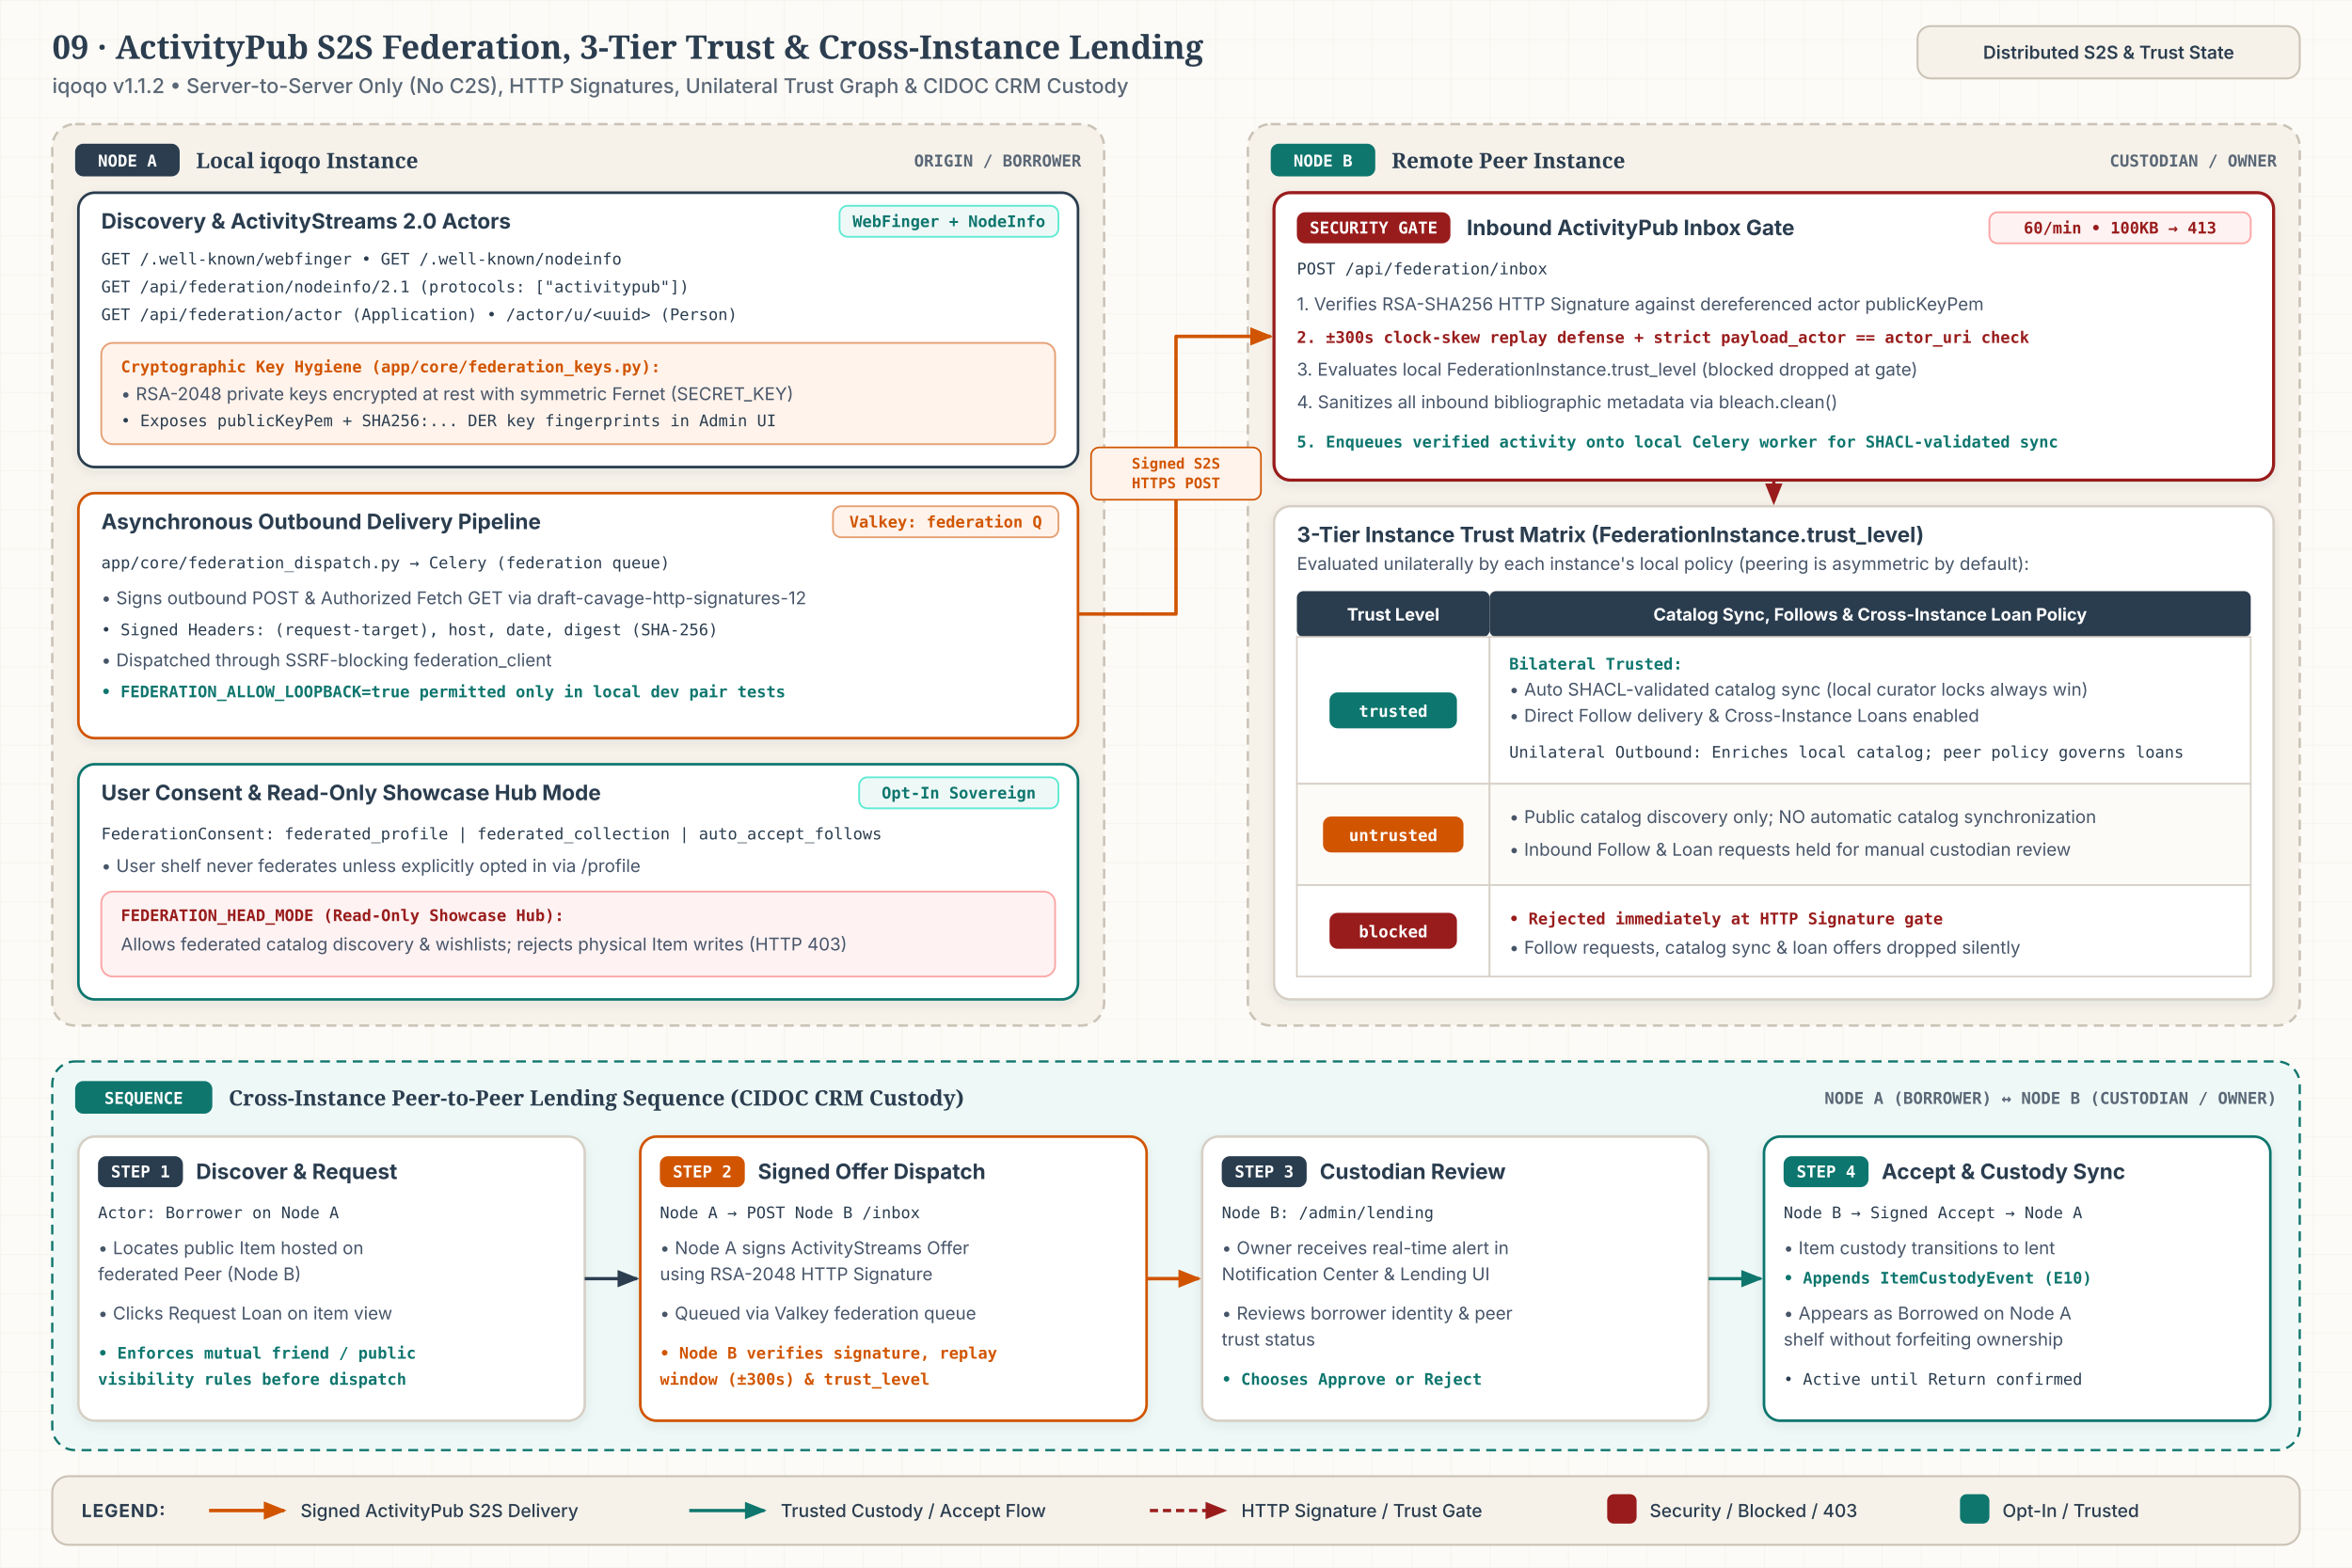
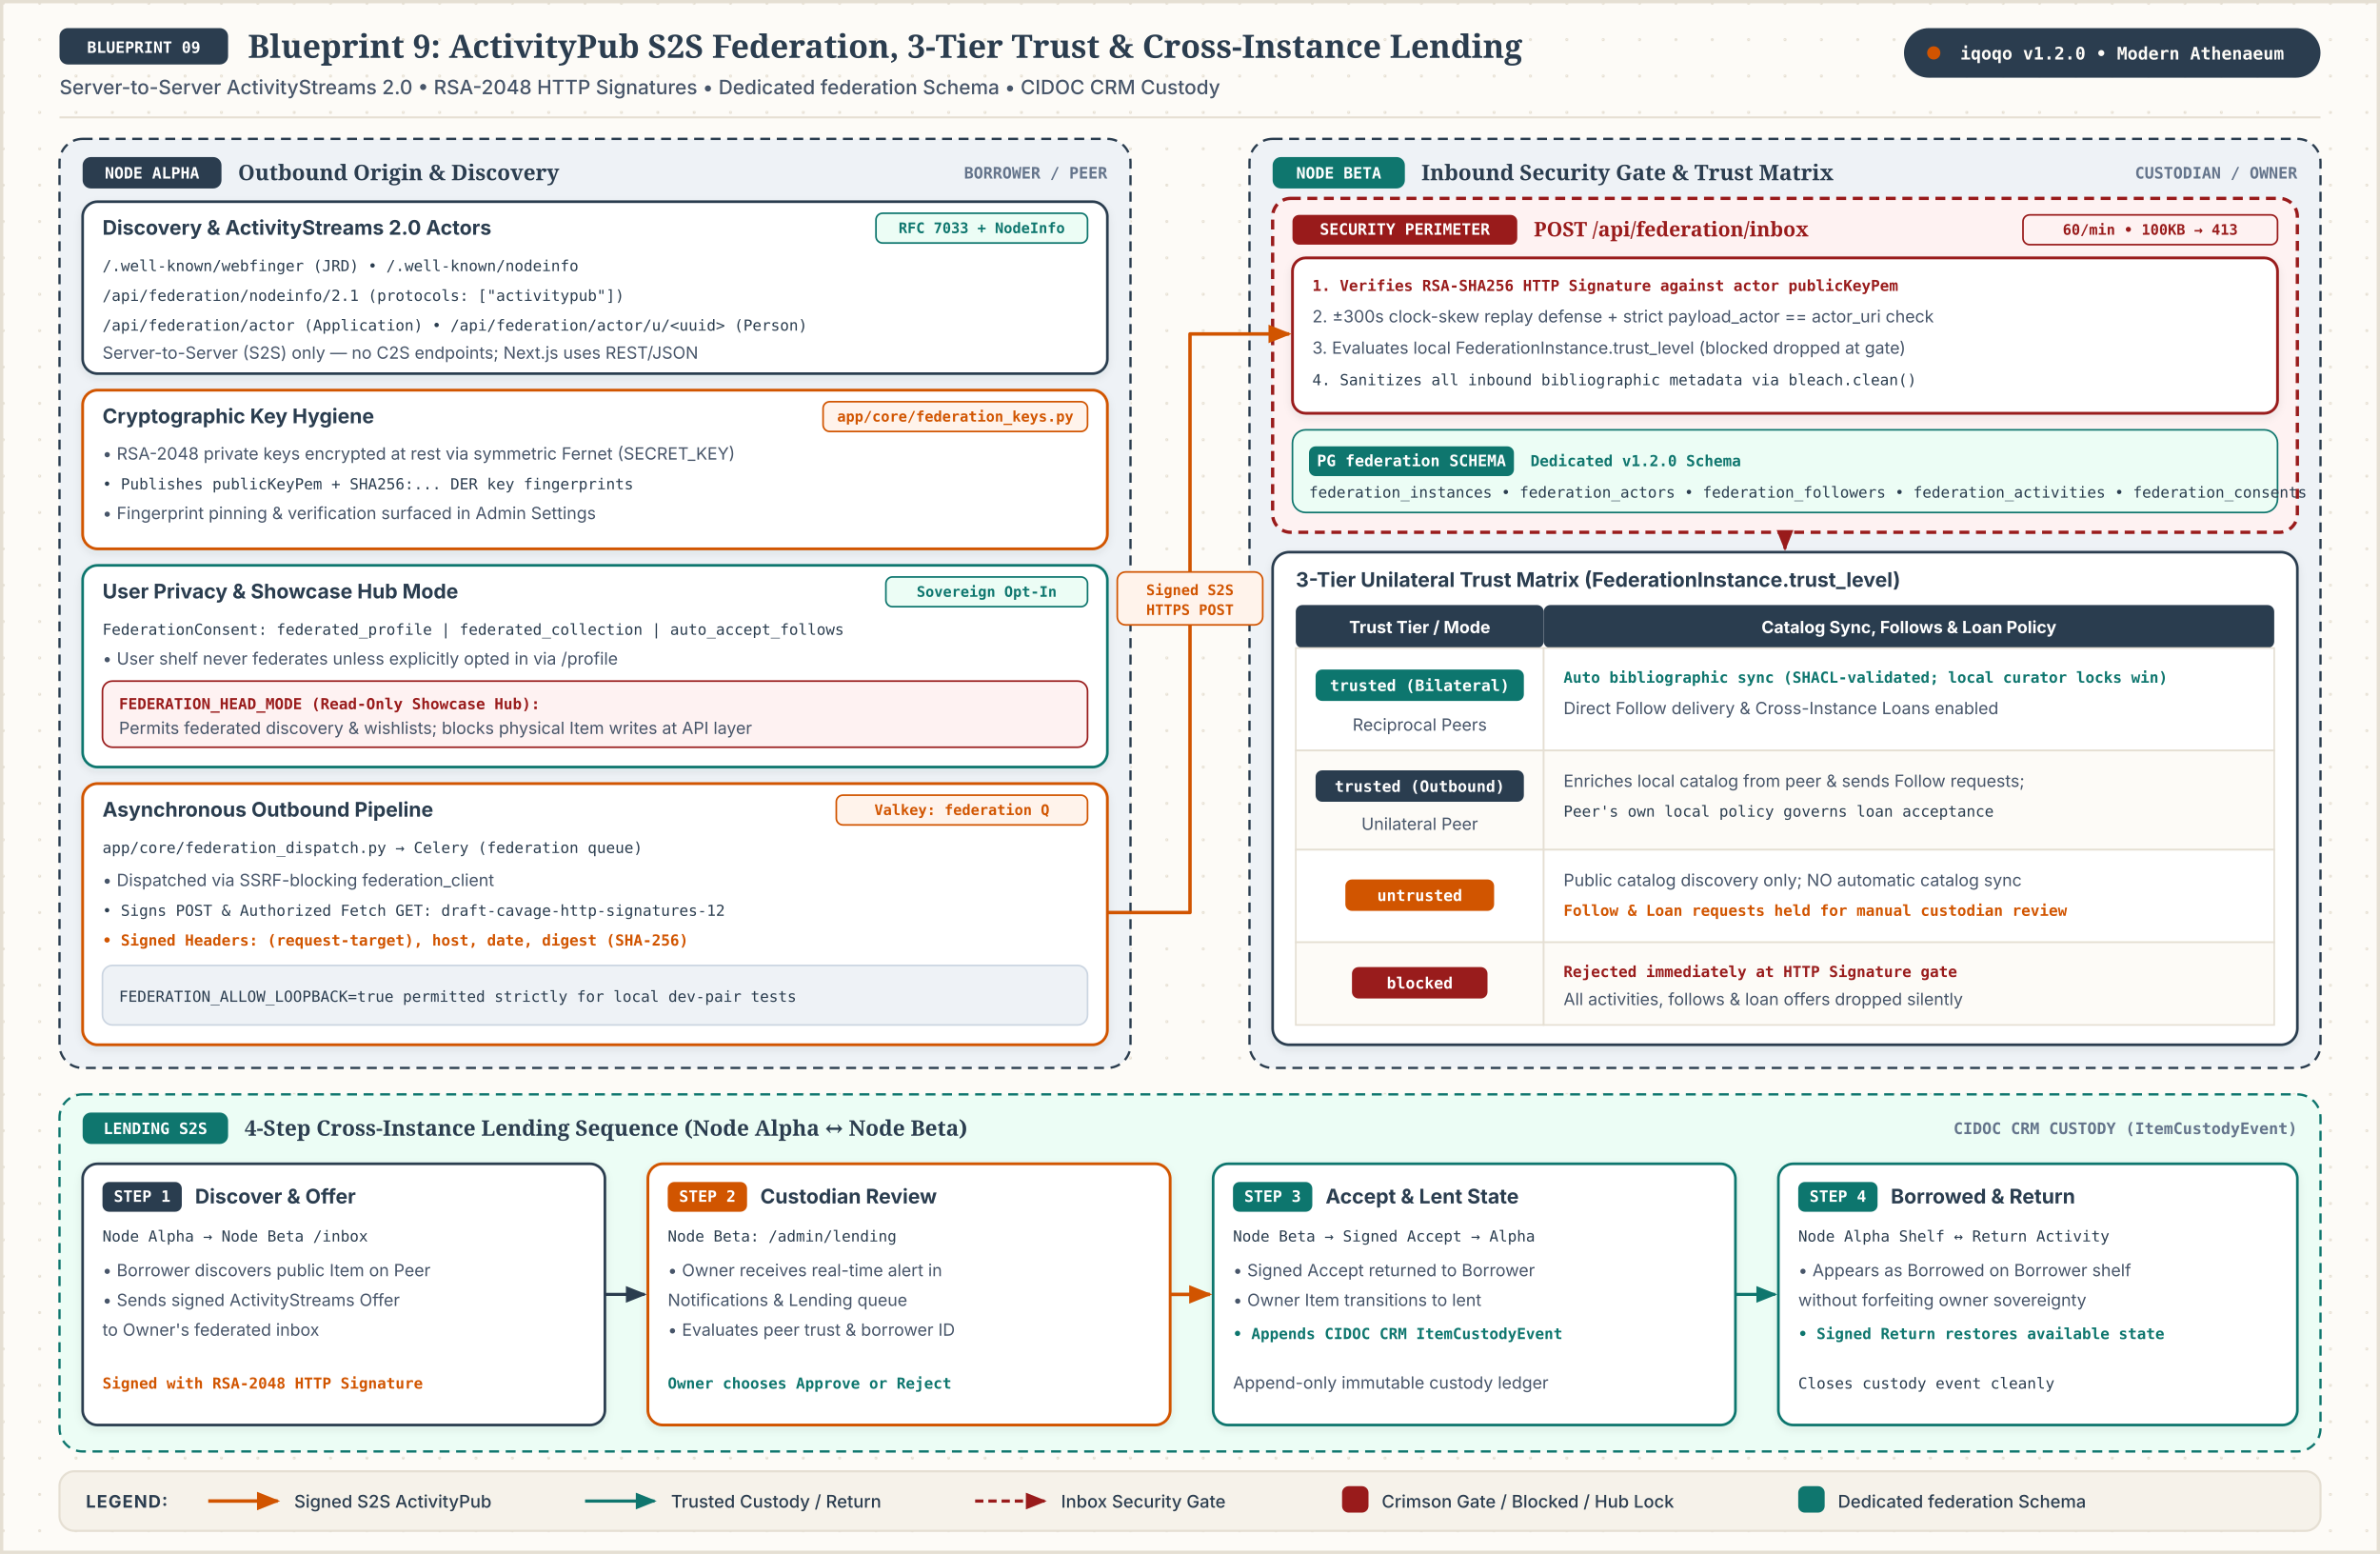
- <svg xmlns="http://www.w3.org/2000/svg" id="svg-bp9" viewBox="0 0 1440 960" width="1440" height="960" role="img" aria-labelledby="bp9-title bp9-desc">
-   <style>
-               .bg { fill: #FDFBF7; }
-               .title { font-family: 'Merriweather', Georgia, serif; font-size: 20px; font-weight: 700; fill: #2B3D4F; }
-               .sub { font-family: 'Inter', system-ui, -apple-system, sans-serif; font-size: 12.5px; font-weight: 500; fill: #5A6776; }
-               .hdr-pill { fill: #F6F2EA; stroke: #CBC3B7; stroke-width: 1.2; }
-               .hdr-pill-txt { font-family: 'Inter', system-ui, -apple-system, sans-serif; font-size: 11px; font-weight: 600; fill: #2B3D4F; }
- 
-               .zone { fill: #F6F2EA; stroke: #CBC3B7; stroke-width: 1.5; stroke-dasharray: 6 4; }
-               .zone-teal { fill: #EEF9F7; stroke: #0F766E; stroke-width: 1.4; stroke-dasharray: 6 4; }
-               .zone-title { font-family: 'Merriweather', Georgia, serif; font-size: 13px; font-weight: 700; fill: #2B3D4F; }
-               .zone-meta { font-family: 'JetBrains Mono', ui-monospace, SFMono-Regular, Menlo, monospace; font-size: 10px; font-weight: 600; fill: #5A6776; }
- 
-               .card { fill: #FFFFFF; stroke: #D6CFC5; stroke-width: 1.5; }
-               .card-indigo { fill: #FFFFFF; stroke: #2B3D4F; stroke-width: 1.6; }
-               .card-clay { fill: #FFFFFF; stroke: #D15400; stroke-width: 1.6; }
-               .card-teal { fill: #FFFFFF; stroke: #0F766E; stroke-width: 1.6; }
-               .card-crimson { fill: #FFFFFF; stroke: #991B1B; stroke-width: 1.9; }
-               .card-tint-clay { fill: #FFF3EB; stroke: #E5A073; stroke-width: 1.1; }
-               .card-tint-teal { fill: #EEF9F7; stroke: #5EEAD4; stroke-width: 1.1; }
-               .card-tint-crimson { fill: #FEF2F2; stroke: #FCA5A5; stroke-width: 1.1; }
- 
-               .badge-indigo { fill: #2B3D4F; }
-               .badge-clay { fill: #D15400; }
-               .badge-teal { fill: #0F766E; }
-               .badge-crimson { fill: #991B1B; }
-               .badge-txt { font-family: 'JetBrains Mono', ui-monospace, SFMono-Regular, Menlo, monospace; font-size: 10px; font-weight: 700; fill: #FFFFFF; }
- 
-               .c-title { font-family: 'Inter', system-ui, -apple-system, sans-serif; font-size: 13px; font-weight: 700; fill: #2B3D4F; }
-               .c-body { font-family: 'Inter', system-ui, -apple-system, sans-serif; font-size: 10.8px; font-weight: 400; fill: #475569; }
-               .c-mono { font-family: 'JetBrains Mono', ui-monospace, SFMono-Regular, Menlo, monospace; font-size: 9.8px; font-weight: 500; fill: #2B3D4F; }
-               .c-clay { font-family: 'JetBrains Mono', ui-monospace, SFMono-Regular, Menlo, monospace; font-size: 9.8px; font-weight: 600; fill: #D15400; }
-               .c-teal { font-family: 'JetBrains Mono', ui-monospace, SFMono-Regular, Menlo, monospace; font-size: 9.8px; font-weight: 600; fill: #0F766E; }
-               .c-crimson { font-family: 'JetBrains Mono', ui-monospace, SFMono-Regular, Menlo, monospace; font-size: 9.8px; font-weight: 600; fill: #991B1B; }
- 
-               .tbl-hdr { fill: #2B3D4F; }
-               .tbl-hdr-txt { font-family: 'Inter', system-ui, -apple-system, sans-serif; font-size: 10.5px; font-weight: 700; fill: #FFFFFF; }
-               .tbl-cell { fill: #FFFFFF; stroke: #D6CFC5; stroke-width: 1; }
-               .tbl-cell-alt { fill: #FDFBF7; stroke: #D6CFC5; stroke-width: 1; }
- 
-               .edge-indigo { fill: none; stroke: #2B3D4F; stroke-width: 2; stroke-linejoin: round; }
-               .edge-clay { fill: none; stroke: #D15400; stroke-width: 2.1; stroke-linejoin: round; }
-               .edge-teal { fill: none; stroke: #0F766E; stroke-width: 2; stroke-linejoin: round; }
-               .edge-crimson { fill: none; stroke: #991B1B; stroke-width: 2; stroke-dasharray: 5 3; stroke-linejoin: round; }
-               .mk-indigo { fill: #2B3D4F; }
-               .mk-clay { fill: #D15400; }
-               .mk-teal { fill: #0F766E; }
-               .mk-crimson { fill: #991B1B; }
- 
-               .e-pill { fill: #FDFBF7; stroke: #CBC3B7; stroke-width: 1; }
-               .e-pill-txt { font-family: 'JetBrains Mono', ui-monospace, SFMono-Regular, Menlo, monospace; font-size: 9px; font-weight: 600; fill: #2B3D4F; }
-               .e-pill-clay { fill: #FFF3EB; stroke: #D15400; stroke-width: 1; }
-               .e-pill-clay-txt { font-family: 'JetBrains Mono', ui-monospace, SFMono-Regular, Menlo, monospace; font-size: 9px; font-weight: 700; fill: #D15400; }
- 
-               .legend-bg { fill: #F6F2EA; stroke: #CBC3B7; stroke-width: 1.25; }
-               .legend-h { font-family: 'Inter', system-ui, -apple-system, sans-serif; font-size: 11px; font-weight: 700; letter-spacing: 0.05em; fill: #2B3D4F; }
-               .legend-t { font-family: 'Inter', system-ui, -apple-system, sans-serif; font-size: 11px; font-weight: 500; fill: #2B3D4F; }
-             </style>
+ <svg xmlns="http://www.w3.org/2000/svg" id="svg-bp9" viewBox="0 0 1440 940" width="1440" height="940" role="img" aria-labelledby="bp9-title bp9-desc">
  <defs>
-     <pattern id="b9-grid" width="24" height="24" patternUnits="userSpaceOnUse">
-       <path d="M 24 0 L 0 0 0 24" fill="none" stroke="#E6DFD5" stroke-width="0.6" opacity="0.45" />
+     <style>
+                 .b9-bg { fill: #FDFBF7; }
+                 .b9-frame { fill: none; stroke: #E5DFD3; stroke-width: 2; }
+                 .b9-title { font-family: Georgia, 'Merriweather', serif; font-size: 19.5px; font-weight: 700; fill: #2B3D4F; }
+                 .b9-sub { font-family: 'Inter', -apple-system, BlinkMacSystemFont, 'Segoe UI', sans-serif; font-size: 12px; font-weight: 500; fill: #475569; }
+                 .b9-pill-ver { fill: #2B3D4F; }
+                 .b9-pill-ver-t { font-family: 'JetBrains Mono', ui-monospace, SFMono-Regular, Menlo, monospace; font-size: 10.5px; font-weight: 600; fill: #FDFBF7; }
+ 
+                 .b9-z-indigo { fill: #EEF2F6; stroke: #2B3D4F; stroke-width: 1.4; stroke-dasharray: 6 4; }
+                 .b9-z-teal { fill: #ECFDF5; stroke: #0F766E; stroke-width: 1.4; stroke-dasharray: 6 4; }
+                 .b9-z-crimson { fill: #FEF2F2; stroke: #991B1B; stroke-width: 2; stroke-dasharray: 6 4; }
+                 .b9-z-title { font-family: Georgia, 'Merriweather', serif; font-size: 13px; font-weight: 700; fill: #2B3D4F; }
+                 .b9-z-title-r { font-family: Georgia, 'Merriweather', serif; font-size: 12.2px; font-weight: 700; fill: #991B1B; }
+                 .b9-z-meta { font-family: 'JetBrains Mono', ui-monospace, SFMono-Regular, Menlo, monospace; font-size: 9.6px; font-weight: 600; fill: #64748B; }
+ 
+                 .b9-card { fill: #FFFFFF; stroke: #CBD5E1; stroke-width: 1.3; }
+                 .b9-card-i { fill: #FFFFFF; stroke: #2B3D4F; stroke-width: 1.6; }
+                 .b9-card-c { fill: #FFFFFF; stroke: #D15400; stroke-width: 1.7; }
+                 .b9-card-t { fill: #FFFFFF; stroke: #0F766E; stroke-width: 1.6; }
+                 .b9-card-r { fill: #FFFFFF; stroke: #991B1B; stroke-width: 1.7; }
+ 
+                 .b9-b-i { fill: #2B3D4F; }
+                 .b9-b-c { fill: #D15400; }
+                 .b9-b-t { fill: #0F766E; }
+                 .b9-b-r { fill: #991B1B; }
+                 .b9-b-txt { font-family: 'JetBrains Mono', ui-monospace, SFMono-Regular, Menlo, monospace; font-size: 9.5px; font-weight: 700; fill: #FFFFFF; }
+ 
+                 .b9-ct { font-family: 'Inter', -apple-system, BlinkMacSystemFont, 'Segoe UI', sans-serif; font-size: 12.2px; font-weight: 700; fill: #2B3D4F; }
+                 .b9-cb { font-family: 'Inter', -apple-system, BlinkMacSystemFont, 'Segoe UI', sans-serif; font-size: 10.2px; font-weight: 400; fill: #475569; }
+                 .b9-cm { font-family: 'JetBrains Mono', ui-monospace, SFMono-Regular, Menlo, monospace; font-size: 9.2px; font-weight: 500; fill: #2B3D4F; }
+                 .b9-cc { font-family: 'JetBrains Mono', ui-monospace, SFMono-Regular, Menlo, monospace; font-size: 9.2px; font-weight: 700; fill: #D15400; }
+                 .b9-cl { font-family: 'JetBrains Mono', ui-monospace, SFMono-Regular, Menlo, monospace; font-size: 9.2px; font-weight: 700; fill: #0F766E; }
+                 .b9-cr { font-family: 'JetBrains Mono', ui-monospace, SFMono-Regular, Menlo, monospace; font-size: 9.2px; font-weight: 700; fill: #991B1B; }
+ 
+                 .b9-p-i { fill: #EEF2F6; stroke: #CBD5E1; stroke-width: 1; }
+                 .b9-p-c { fill: #FFF3EB; stroke: #D15400; stroke-width: 1; }
+                 .b9-p-t { fill: #ECFDF5; stroke: #0F766E; stroke-width: 1; }
+                 .b9-p-r { fill: #FEF2F2; stroke: #991B1B; stroke-width: 1; }
+                 .b9-pt-i { font-family: 'JetBrains Mono', ui-monospace, SFMono-Regular, Menlo, monospace; font-size: 8.8px; font-weight: 600; fill: #2B3D4F; }
+                 .b9-pt-c { font-family: 'JetBrains Mono', ui-monospace, SFMono-Regular, Menlo, monospace; font-size: 8.8px; font-weight: 700; fill: #D15400; }
+                 .b9-pt-t { font-family: 'JetBrains Mono', ui-monospace, SFMono-Regular, Menlo, monospace; font-size: 8.8px; font-weight: 700; fill: #0F766E; }
+                 .b9-pt-r { font-family: 'JetBrains Mono', ui-monospace, SFMono-Regular, Menlo, monospace; font-size: 8.8px; font-weight: 700; fill: #991B1B; }
+ 
+                 .b9-th { fill: #2B3D4F; }
+                 .b9-th-t { font-family: 'Inter', -apple-system, BlinkMacSystemFont, 'Segoe UI', sans-serif; font-size: 10.2px; font-weight: 700; fill: #FFFFFF; }
+                 .b9-tc { fill: #FFFFFF; stroke: #E5DFD3; stroke-width: 1; }
+                 .b9-ta { fill: #FDFBF7; stroke: #E5DFD3; stroke-width: 1; }
+ 
+                 .b9-ei { fill: none; stroke: #2B3D4F; stroke-width: 1.9; stroke-linejoin: round; }
+                 .b9-ec { fill: none; stroke: #D15400; stroke-width: 2.1; stroke-linejoin: round; }
+                 .b9-et { fill: none; stroke: #0F766E; stroke-width: 1.9; stroke-linejoin: round; }
+                 .b9-er { fill: none; stroke: #991B1B; stroke-width: 1.9; stroke-dasharray: 5 3; stroke-linejoin: round; }
+ 
+                 .b9-leg { fill: #F6F2EA; stroke: #E5DFD3; stroke-width: 1.3; }
+                 .b9-leg-h { font-family: 'Inter', -apple-system, BlinkMacSystemFont, 'Segoe UI', sans-serif; font-size: 10.5px; font-weight: 700; letter-spacing: 0.06em; fill: #2B3D4F; }
+                 .b9-leg-t { font-family: 'Inter', -apple-system, BlinkMacSystemFont, 'Segoe UI', sans-serif; font-size: 10.6px; font-weight: 500; fill: #2B3D4F; }
+               </style>
+     <pattern id="b9-dots" width="22" height="22" patternUnits="userSpaceOnUse">
+       <circle cx="2" cy="2" r="0.9" fill="#E5DFD3" />
    </pattern>
-     <filter id="b9-shadow" x="-6%" y="-6%" width="112%" height="118%">
-       <feDropShadow dx="0" dy="2" stdDeviation="3" flood-color="#2B3D4F" flood-opacity="0.08" />
+     <filter id="b9-sh" x="-6%" y="-6%" width="112%" height="118%">
+       <feDropShadow dx="0" dy="2" stdDeviation="2.5" flood-color="#2B3D4F" flood-opacity="0.08" />
    </filter>
-     <marker id="b9-mk-indigo" viewBox="0 0 10 10" refX="8.5" refY="5" markerWidth="7" markerHeight="7" orient="auto-start-reverse">
-       <path d="M 0 1.2 L 9.5 5 L 0 8.8 z" class="mk-indigo" />
-     </marker>
-     <marker id="b9-mk-clay" viewBox="0 0 10 10" refX="8.5" refY="5" markerWidth="7" markerHeight="7" orient="auto-start-reverse">
-       <path d="M 0 1.2 L 9.5 5 L 0 8.8 z" class="mk-clay" />
-     </marker>
-     <marker id="b9-mk-teal" viewBox="0 0 10 10" refX="8.5" refY="5" markerWidth="7" markerHeight="7" orient="auto-start-reverse">
-       <path d="M 0 1.2 L 9.5 5 L 0 8.8 z" class="mk-teal" />
-     </marker>
-     <marker id="b9-mk-crimson" viewBox="0 0 10 10" refX="8.5" refY="5" markerWidth="7" markerHeight="7" orient="auto-start-reverse">
-       <path d="M 0 1.2 L 9.5 5 L 0 8.8 z" class="mk-crimson" />
+     <marker id="b9-mki" viewBox="0 0 10 10" refX="8.5" refY="5" markerWidth="7" markerHeight="7" orient="auto-start-reverse">
+       <path d="M 0 1.2 L 9.5 5 L 0 8.8 z" fill="#2B3D4F" />
+     </marker>
+     <marker id="b9-mkc" viewBox="0 0 10 10" refX="8.5" refY="5" markerWidth="7" markerHeight="7" orient="auto-start-reverse">
+       <path d="M 0 1.2 L 9.5 5 L 0 8.8 z" fill="#D15400" />
+     </marker>
+     <marker id="b9-mkt" viewBox="0 0 10 10" refX="8.5" refY="5" markerWidth="7" markerHeight="7" orient="auto-start-reverse">
+       <path d="M 0 1.2 L 9.5 5 L 0 8.8 z" fill="#0F766E" />
+     </marker>
+     <marker id="b9-mkr" viewBox="0 0 10 10" refX="8.5" refY="5" markerWidth="7" markerHeight="7" orient="auto-start-reverse">
+       <path d="M 0 1.2 L 9.5 5 L 0 8.8 z" fill="#991B1B" />
    </marker>
  </defs>
-   <rect x="0" y="0" width="1440" height="960" class="bg" />
-   <rect x="0" y="0" width="1440" height="960" fill="url(#b9-grid)" />
-   <text x="32" y="36" class="title">09 · ActivityPub S2S Federation, 3-Tier Trust &amp; Cross-Instance Lending</text>
-   <text x="32" y="57" class="sub">iqoqo v1.1.2  •  Server-to-Server Only (No C2S), HTTP Signatures, Unilateral Trust Graph &amp; CIDOC CRM Custody</text>
-   <rect x="1174" y="16" width="234" height="32" rx="8" class="hdr-pill" />
-   <text x="1291" y="36" text-anchor="middle" class="hdr-pill-txt">Distributed S2S &amp; Trust State</text>
-   <rect x="32" y="76" width="644" height="552" rx="14" class="zone" />
-   <rect x="46" y="88" width="64" height="20" rx="5" class="badge-indigo" />
-   <text x="78" y="102" text-anchor="middle" class="badge-txt">NODE A</text>
-   <text x="120" y="103" class="zone-title">Local iqoqo Instance</text>
-   <text x="662" y="102" text-anchor="end" class="zone-meta">ORIGIN / BORROWER</text>
-   <g filter="url(#b9-shadow)">
-     <rect x="48" y="118" width="612" height="168" rx="10" class="card-indigo" />
-     <text x="62" y="140" class="c-title">Discovery &amp; ActivityStreams 2.0 Actors</text>
-     <rect x="514" y="126" width="134" height="19" rx="5" class="card-tint-teal" />
-     <text x="581" y="139" text-anchor="middle" class="c-teal">WebFinger + NodeInfo</text>
-     <text x="62" y="162" class="c-mono">GET /.well-known/webfinger  •  GET /.well-known/nodeinfo</text>
-     <text x="62" y="179" class="c-mono">GET /api/federation/nodeinfo/2.1  (protocols: ["activitypub"])</text>
-     <text x="62" y="196" class="c-mono">GET /api/federation/actor (Application)  •  /actor/u/&lt;uuid&gt; (Person)</text>
-     <rect x="62" y="210" width="584" height="62" rx="7" class="card-tint-clay" />
-     <text x="74" y="228" class="c-clay">Cryptographic Key Hygiene (app/core/federation_keys.py):</text>
-     <text x="74" y="245" class="c-body">• RSA-2048 private keys encrypted at rest with symmetric Fernet (SECRET_KEY)</text>
-     <text x="74" y="261" class="c-mono">• Exposes publicKeyPem + SHA256:... DER key fingerprints in Admin UI</text>
-   </g>
-   <g filter="url(#b9-shadow)">
-     <rect x="48" y="302" width="612" height="150" rx="10" class="card-clay" />
-     <text x="62" y="324" class="c-title">Asynchronous Outbound Delivery Pipeline</text>
-     <rect x="510" y="310" width="138" height="19" rx="5" class="card-tint-clay" />
-     <text x="579" y="323" text-anchor="middle" class="c-clay">Valkey: federation Q</text>
-     <text x="62" y="348" class="c-mono">app/core/federation_dispatch.py  →  Celery (federation queue)</text>
-     <text x="62" y="370" class="c-body">• Signs outbound POST &amp; Authorized Fetch GET via draft-cavage-http-signatures-12</text>
-     <text x="62" y="389" class="c-mono">• Signed Headers: (request-target), host, date, digest (SHA-256)</text>
-     <text x="62" y="408" class="c-body">• Dispatched through SSRF-blocking federation_client</text>
-     <text x="62" y="427" class="c-teal">• FEDERATION_ALLOW_LOOPBACK=true permitted only in local dev pair tests</text>
-   </g>
-   <g filter="url(#b9-shadow)">
-     <rect x="48" y="468" width="612" height="144" rx="10" class="card-teal" />
-     <text x="62" y="490" class="c-title">User Consent &amp; Read-Only Showcase Hub Mode</text>
-     <rect x="526" y="476" width="122" height="19" rx="5" class="card-tint-teal" />
-     <text x="587" y="489" text-anchor="middle" class="c-teal">Opt-In Sovereign</text>
-     <text x="62" y="514" class="c-mono">FederationConsent: federated_profile | federated_collection | auto_accept_follows</text>
-     <text x="62" y="534" class="c-body">• User shelf never federates unless explicitly opted in via /profile</text>
-     <rect x="62" y="546" width="584" height="52" rx="7" class="card-tint-crimson" />
-     <text x="74" y="564" class="c-crimson">FEDERATION_HEAD_MODE (Read-Only Showcase Hub):</text>
-     <text x="74" y="582" class="c-body">Allows federated catalog discovery &amp; wishlists; rejects physical Item writes (HTTP 403)</text>
-   </g>
-   <rect x="764" y="76" width="644" height="552" rx="14" class="zone" />
-   <rect x="778" y="88" width="64" height="20" rx="5" class="badge-teal" />
-   <text x="810" y="102" text-anchor="middle" class="badge-txt">NODE B</text>
-   <text x="852" y="103" class="zone-title">Remote Peer Instance</text>
-   <text x="1394" y="102" text-anchor="end" class="zone-meta">CUSTODIAN / OWNER</text>
-   <g filter="url(#b9-shadow)">
-     <rect x="780" y="118" width="612" height="176" rx="10" class="card-crimson" />
-     <rect x="794" y="130" width="94" height="19" rx="5" class="badge-crimson" />
-     <text x="841" y="143" text-anchor="middle" class="badge-txt">SECURITY GATE</text>
-     <text x="898" y="144" class="c-title">Inbound ActivityPub Inbox Gate</text>
-     <rect x="1218" y="130" width="160" height="19" rx="5" class="card-tint-crimson" />
-     <text x="1298" y="143" text-anchor="middle" class="c-crimson">60/min • 100KB → 413</text>
-     <text x="794" y="168" class="c-mono">POST /api/federation/inbox</text>
-     <text x="794" y="190" class="c-body">1. Verifies RSA-SHA256 HTTP Signature against dereferenced actor publicKeyPem</text>
-     <text x="794" y="210" class="c-crimson">2. ±300s clock-skew replay defense + strict payload_actor == actor_uri check</text>
-     <text x="794" y="230" class="c-body">3. Evaluates local FederationInstance.trust_level (blocked dropped at gate)</text>
-     <text x="794" y="250" class="c-body">4. Sanitizes all inbound bibliographic metadata via bleach.clean()</text>
-     <text x="794" y="274" class="c-teal">5. Enqueues verified activity onto local Celery worker for SHACL-validated sync</text>
-   </g>
-   <g filter="url(#b9-shadow)">
-     <rect x="780" y="310" width="612" height="302" rx="10" class="card" />
-     <text x="794" y="332" class="c-title">3-Tier Instance Trust Matrix (FederationInstance.trust_level)</text>
-     <text x="794" y="349" class="c-body">Evaluated unilaterally by each instance's local policy (peering is asymmetric by default):</text>
-     <rect x="794" y="362" width="118" height="28" rx="4" class="tbl-hdr" />
-     <text x="853" y="380" text-anchor="middle" class="tbl-hdr-txt">Trust Level</text>
-     <rect x="912" y="362" width="466" height="28" rx="4" class="tbl-hdr" />
-     <text x="1145" y="380" text-anchor="middle" class="tbl-hdr-txt">Catalog Sync, Follows &amp; Cross-Instance Loan Policy</text>
-     <rect x="794" y="390" width="118" height="90" class="tbl-cell" />
-     <rect x="814" y="424" width="78" height="22" rx="5" class="badge-teal" />
-     <text x="853" y="439" text-anchor="middle" class="badge-txt">trusted</text>
-     <rect x="912" y="390" width="466" height="90" class="tbl-cell" />
-     <text x="924" y="410" class="c-teal">Bilateral Trusted:</text>
-     <text x="924" y="426" class="c-body">• Auto SHACL-validated catalog sync (local curator locks always win)</text>
-     <text x="924" y="442" class="c-body">• Direct Follow delivery &amp; Cross-Instance Loans enabled</text>
-     <text x="924" y="464" class="c-mono">Unilateral Outbound: Enriches local catalog; peer policy governs loans</text>
-     <rect x="794" y="480" width="118" height="62" class="tbl-cell-alt" />
-     <rect x="810" y="500" width="86" height="22" rx="5" class="badge-clay" />
-     <text x="853" y="515" text-anchor="middle" class="badge-txt">untrusted</text>
-     <rect x="912" y="480" width="466" height="62" class="tbl-cell-alt" />
-     <text x="924" y="504" class="c-body">• Public catalog discovery only; NO automatic catalog synchronization</text>
-     <text x="924" y="524" class="c-body">• Inbound Follow &amp; Loan requests held for manual custodian review</text>
-     <rect x="794" y="542" width="118" height="56" class="tbl-cell" />
-     <rect x="814" y="559" width="78" height="22" rx="5" class="badge-crimson" />
-     <text x="853" y="574" text-anchor="middle" class="badge-txt">blocked</text>
-     <rect x="912" y="542" width="466" height="56" class="tbl-cell" />
-     <text x="924" y="566" class="c-crimson">• Rejected immediately at HTTP Signature gate</text>
-     <text x="924" y="584" class="c-body">• Follow requests, catalog sync &amp; loan offers dropped silently</text>
-   </g>
-   <path d="M 660 376 L 720 376 L 720 206 L 778 206" class="edge-clay" marker-end="url(#b9-mk-clay)" />
-   <rect x="668" y="274" width="104" height="32" rx="5" class="e-pill-clay" />
-   <text x="720" y="287" text-anchor="middle" class="e-pill-clay-txt">Signed S2S</text>
-   <text x="720" y="299" text-anchor="middle" class="e-pill-clay-txt">HTTPS POST</text>
-   <path d="M 1086 294 L 1086 308" class="edge-crimson" marker-end="url(#b9-mk-crimson)" />
-   <rect x="32" y="650" width="1376" height="238" rx="14" class="zone-teal" />
-   <rect x="46" y="662" width="84" height="20" rx="5" class="badge-teal" />
-   <text x="88" y="676" text-anchor="middle" class="badge-txt">SEQUENCE</text>
-   <text x="140" y="677" class="zone-title">Cross-Instance Peer-to-Peer Lending Sequence (CIDOC CRM Custody)</text>
-   <text x="1394" y="676" text-anchor="end" class="zone-meta">NODE A (BORROWER) ↔ NODE B (CUSTODIAN / OWNER)</text>
-   <g filter="url(#b9-shadow)">
-     <rect x="48" y="696" width="310" height="174" rx="10" class="card" />
-     <rect x="60" y="708" width="52" height="19" rx="5" class="badge-indigo" />
-     <text x="86" y="721" text-anchor="middle" class="badge-txt">STEP 1</text>
-     <text x="120" y="722" class="c-title">Discover &amp; Request</text>
-     <text x="60" y="746" class="c-mono">Actor: Borrower on Node A</text>
-     <text x="60" y="768" class="c-body">• Locates public Item hosted on</text>
-     <text x="60" y="784" class="c-body">  federated Peer (Node B)</text>
-     <text x="60" y="808" class="c-body">• Clicks Request Loan on item view</text>
-     <text x="60" y="832" class="c-teal">• Enforces mutual friend / public</text>
-     <text x="60" y="848" class="c-teal">  visibility rules before dispatch</text>
-   </g>
-   <g filter="url(#b9-shadow)">
-     <rect x="392" y="696" width="310" height="174" rx="10" class="card-clay" />
-     <rect x="404" y="708" width="52" height="19" rx="5" class="badge-clay" />
-     <text x="430" y="721" text-anchor="middle" class="badge-txt">STEP 2</text>
-     <text x="464" y="722" class="c-title">Signed Offer Dispatch</text>
-     <text x="404" y="746" class="c-mono">Node A → POST Node B /inbox</text>
-     <text x="404" y="768" class="c-body">• Node A signs ActivityStreams Offer</text>
-     <text x="404" y="784" class="c-body">  using RSA-2048 HTTP Signature</text>
-     <text x="404" y="808" class="c-body">• Queued via Valkey federation queue</text>
-     <text x="404" y="832" class="c-clay">• Node B verifies signature, replay</text>
-     <text x="404" y="848" class="c-clay">  window (±300s) &amp; trust_level</text>
-   </g>
-   <g filter="url(#b9-shadow)">
-     <rect x="736" y="696" width="310" height="174" rx="10" class="card" />
-     <rect x="748" y="708" width="52" height="19" rx="5" class="badge-indigo" />
-     <text x="774" y="721" text-anchor="middle" class="badge-txt">STEP 3</text>
-     <text x="808" y="722" class="c-title">Custodian Review</text>
-     <text x="748" y="746" class="c-mono">Node B: /admin/lending</text>
-     <text x="748" y="768" class="c-body">• Owner receives real-time alert in</text>
-     <text x="748" y="784" class="c-body">  Notification Center &amp; Lending UI</text>
-     <text x="748" y="808" class="c-body">• Reviews borrower identity &amp; peer</text>
-     <text x="748" y="824" class="c-body">  trust status</text>
-     <text x="748" y="848" class="c-teal">• Chooses Approve or Reject</text>
-   </g>
-   <g filter="url(#b9-shadow)">
-     <rect x="1080" y="696" width="310" height="174" rx="10" class="card-teal" />
-     <rect x="1092" y="708" width="52" height="19" rx="5" class="badge-teal" />
-     <text x="1118" y="721" text-anchor="middle" class="badge-txt">STEP 4</text>
-     <text x="1152" y="722" class="c-title">Accept &amp; Custody Sync</text>
-     <text x="1092" y="746" class="c-mono">Node B → Signed Accept → Node A</text>
-     <text x="1092" y="768" class="c-body">• Item custody transitions to lent</text>
-     <text x="1092" y="786" class="c-teal">• Appends ItemCustodyEvent (E10)</text>
-     <text x="1092" y="808" class="c-body">• Appears as Borrowed on Node A</text>
-     <text x="1092" y="824" class="c-body">  shelf without forfeiting ownership</text>
-     <text x="1092" y="848" class="c-mono">• Active until Return confirmed</text>
-   </g>
-   <path d="M 358 783 L 390 783" class="edge-indigo" marker-end="url(#b9-mk-indigo)" />
-   <path d="M 702 783 L 734 783" class="edge-clay" marker-end="url(#b9-mk-clay)" />
-   <path d="M 1046 783 L 1078 783" class="edge-teal" marker-end="url(#b9-mk-teal)" />
-   <rect x="32" y="904" width="1376" height="42" rx="10" class="legend-bg" />
-   <text x="50" y="929" class="legend-h">LEGEND:</text>
-   <line x1="128" y1="925" x2="174" y2="925" class="edge-clay" marker-end="url(#b9-mk-clay)" />
-   <text x="184" y="929" class="legend-t">Signed ActivityPub S2S Delivery</text>
-   <line x1="422" y1="925" x2="468" y2="925" class="edge-teal" marker-end="url(#b9-mk-teal)" />
-   <text x="478" y="929" class="legend-t">Trusted Custody / Accept Flow</text>
-   <line x1="704" y1="925" x2="750" y2="925" class="edge-crimson" marker-end="url(#b9-mk-crimson)" />
-   <text x="760" y="929" class="legend-t">HTTP Signature / Trust Gate</text>
-   <rect x="984" y="915" width="18" height="18" rx="4" class="badge-crimson" />
-   <text x="1010" y="929" class="legend-t">Security / Blocked / 403</text>
-   <rect x="1200" y="915" width="18" height="18" rx="4" class="badge-teal" />
-   <text x="1226" y="929" class="legend-t">Opt-In / Trusted</text>
+   <rect x="0" y="0" width="1440" height="940" class="b9-bg" />
+   <rect x="0" y="0" width="1440" height="940" fill="url(#b9-dots)" />
+   <rect x="1" y="1" width="1438" height="938" class="b9-frame" />
+   <rect x="36" y="17" width="102" height="22" rx="5" class="b9-b-i" />
+   <text x="87" y="32" text-anchor="middle" class="b9-b-txt">BLUEPRINT 09</text>
+   <text x="150" y="35" class="b9-title">Blueprint 9: ActivityPub S2S Federation, 3-Tier Trust &amp; Cross-Instance Lending</text>
+   <text x="36" y="57" class="b9-sub">Server-to-Server ActivityStreams 2.0 • RSA-2048 HTTP Signatures • Dedicated federation Schema • CIDOC CRM Custody</text>
+   <rect x="1152" y="17" width="252" height="30" rx="15" class="b9-pill-ver" />
+   <circle cx="1170" cy="32" r="4" fill="#D15400" />
+   <text x="1284" y="36" text-anchor="middle" class="b9-pill-ver-t">iqoqo v1.2.0 • Modern Athenaeum</text>
+   <line x1="36" y1="71" x2="1404" y2="71" stroke="#E5DFD3" stroke-width="1.2" />
+   <rect x="36" y="84" width="648" height="562" rx="14" class="b9-z-indigo" />
+   <rect x="50" y="95" width="84" height="19" rx="5" class="b9-b-i" />
+   <text x="92" y="108" text-anchor="middle" class="b9-b-txt">NODE ALPHA</text>
+   <text x="144" y="109" class="b9-z-title">Outbound Origin &amp; Discovery</text>
+   <text x="670" y="108" text-anchor="end" class="b9-z-meta">BORROWER / PEER</text>
+   <g filter="url(#b9-sh)">
+     <rect x="50" y="122" width="620" height="104" rx="9" class="b9-card-i" />
+     <text x="62" y="142" class="b9-ct">Discovery &amp; ActivityStreams 2.0 Actors</text>
+     <rect x="530" y="129" width="128" height="18" rx="4" class="b9-p-t" />
+     <text x="594" y="141" text-anchor="middle" class="b9-pt-t">RFC 7033 + NodeInfo</text>
+     <text x="62" y="164" class="b9-cm">/.well-known/webfinger (JRD)  •  /.well-known/nodeinfo</text>
+     <text x="62" y="182" class="b9-cm">/api/federation/nodeinfo/2.1  (protocols: ["activitypub"])</text>
+     <text x="62" y="200" class="b9-cm">/api/federation/actor (Application)  •  /api/federation/actor/u/&lt;uuid&gt; (Person)</text>
+     <text x="62" y="217" class="b9-cb">Server-to-Server (S2S) only — no C2S endpoints; Next.js uses REST/JSON</text>
+   </g>
+   <g filter="url(#b9-sh)">
+     <rect x="50" y="236" width="620" height="96" rx="9" class="b9-card-c" />
+     <text x="62" y="256" class="b9-ct">Cryptographic Key Hygiene</text>
+     <rect x="498" y="243" width="160" height="18" rx="4" class="b9-p-c" />
+     <text x="578" y="255" text-anchor="middle" class="b9-pt-c">app/core/federation_keys.py</text>
+     <text x="62" y="278" class="b9-cb">• RSA-2048 private keys encrypted at rest via symmetric Fernet (SECRET_KEY)</text>
+     <text x="62" y="296" class="b9-cm">• Publishes publicKeyPem + SHA256:... DER key fingerprints</text>
+     <text x="62" y="314" class="b9-cb">• Fingerprint pinning &amp; verification surfaced in Admin Settings</text>
+   </g>
+   <g filter="url(#b9-sh)">
+     <rect x="50" y="342" width="620" height="122" rx="9" class="b9-card-t" />
+     <text x="62" y="362" class="b9-ct">User Privacy &amp; Showcase Hub Mode</text>
+     <rect x="536" y="349" width="122" height="18" rx="4" class="b9-p-t" />
+     <text x="597" y="361" text-anchor="middle" class="b9-pt-t">Sovereign Opt-In</text>
+     <text x="62" y="384" class="b9-cm">FederationConsent: federated_profile | federated_collection | auto_accept_follows</text>
+     <text x="62" y="402" class="b9-cb">• User shelf never federates unless explicitly opted in via /profile</text>
+     <rect x="62" y="412" width="596" height="40" rx="6" class="b9-p-r" />
+     <text x="72" y="429" class="b9-cr">FEDERATION_HEAD_MODE (Read-Only Showcase Hub):</text>
+     <text x="72" y="444" class="b9-cb">Permits federated discovery &amp; wishlists; blocks physical Item writes at API layer</text>
+   </g>
+   <g filter="url(#b9-sh)">
+     <rect x="50" y="474" width="620" height="158" rx="9" class="b9-card-c" />
+     <text x="62" y="494" class="b9-ct">Asynchronous Outbound Pipeline</text>
+     <rect x="506" y="481" width="152" height="18" rx="4" class="b9-p-c" />
+     <text x="582" y="493" text-anchor="middle" class="b9-pt-c">Valkey: federation Q</text>
+     <text x="62" y="516" class="b9-cm">app/core/federation_dispatch.py → Celery (federation queue)</text>
+     <text x="62" y="536" class="b9-cb">• Dispatched via SSRF-blocking federation_client</text>
+     <text x="62" y="554" class="b9-cm">• Signs POST &amp; Authorized Fetch GET: draft-cavage-http-signatures-12</text>
+     <text x="62" y="572" class="b9-cc">• Signed Headers: (request-target), host, date, digest (SHA-256)</text>
+     <rect x="62" y="584" width="596" height="36" rx="6" class="b9-p-i" />
+     <text x="72" y="606" class="b9-cm">FEDERATION_ALLOW_LOOPBACK=true permitted strictly for local dev-pair tests</text>
+   </g>
+   <rect x="756" y="84" width="648" height="562" rx="14" class="b9-z-indigo" />
+   <rect x="770" y="95" width="80" height="19" rx="5" class="b9-b-t" />
+   <text x="810" y="108" text-anchor="middle" class="b9-b-txt">NODE BETA</text>
+   <text x="860" y="109" class="b9-z-title">Inbound Security Gate &amp; Trust Matrix</text>
+   <text x="1390" y="108" text-anchor="end" class="b9-z-meta">CUSTODIAN / OWNER</text>
+   <rect x="770" y="120" width="620" height="202" rx="11" class="b9-z-crimson" />
+   <rect x="782" y="130" width="136" height="18" rx="4" class="b9-b-r" />
+   <text x="850" y="142" text-anchor="middle" class="b9-b-txt">SECURITY PERIMETER</text>
+   <text x="928" y="143" class="b9-z-title-r">POST /api/federation/inbox</text>
+   <rect x="1224" y="130" width="154" height="18" rx="4" class="b9-p-r" />
+   <text x="1301" y="142" text-anchor="middle" class="b9-pt-r">60/min • 100KB → 413</text>
+   <g filter="url(#b9-sh)">
+     <rect x="782" y="156" width="596" height="94" rx="8" class="b9-card-r" />
+     <text x="794" y="176" class="b9-cr">1. Verifies RSA-SHA256 HTTP Signature against actor publicKeyPem</text>
+     <text x="794" y="195" class="b9-cb">2. ±300s clock-skew replay defense + strict payload_actor == actor_uri check</text>
+     <text x="794" y="214" class="b9-cb">3. Evaluates local FederationInstance.trust_level (blocked dropped at gate)</text>
+     <text x="794" y="233" class="b9-cm">4. Sanitizes all inbound bibliographic metadata via bleach.clean()</text>
+   </g>
+   <rect x="782" y="260" width="596" height="50" rx="8" class="b9-p-t" />
+   <rect x="792" y="270" width="124" height="18" rx="4" class="b9-b-t" />
+   <text x="854" y="282" text-anchor="middle" class="b9-b-txt">PG federation SCHEMA</text>
+   <text x="926" y="282" class="b9-cl">Dedicated v1.2.0 Schema</text>
+   <text x="792" y="301" class="b9-cm">federation_instances • federation_actors • federation_followers • federation_activities • federation_consents</text>
+   <g filter="url(#b9-sh)">
+     <rect x="770" y="334" width="620" height="298" rx="10" class="b9-card-i" />
+     <text x="784" y="355" class="b9-ct">3-Tier Unilateral Trust Matrix (FederationInstance.trust_level)</text>
+     <rect x="784" y="366" width="150" height="26" rx="4" class="b9-th" />
+     <text x="859" y="383" text-anchor="middle" class="b9-th-t">Trust Tier / Mode</text>
+     <rect x="934" y="366" width="442" height="26" rx="4" class="b9-th" />
+     <text x="1155" y="383" text-anchor="middle" class="b9-th-t">Catalog Sync, Follows &amp; Loan Policy</text>
+     <rect x="784" y="392" width="150" height="62" class="b9-tc" />
+     <rect x="796" y="405" width="126" height="19" rx="4" class="b9-b-t" />
+     <text x="859" y="418" text-anchor="middle" class="b9-b-txt">trusted (Bilateral)</text>
+     <text x="859" y="442" text-anchor="middle" class="b9-cb">Reciprocal Peers</text>
+     <rect x="934" y="392" width="442" height="62" class="b9-tc" />
+     <text x="946" y="413" class="b9-cl">Auto bibliographic sync (SHACL-validated; local curator locks win)</text>
+     <text x="946" y="432" class="b9-cb">Direct Follow delivery &amp; Cross-Instance Loans enabled</text>
+     <rect x="784" y="454" width="150" height="60" class="b9-ta" />
+     <rect x="796" y="466" width="126" height="19" rx="4" class="b9-b-i" />
+     <text x="859" y="479" text-anchor="middle" class="b9-b-txt">trusted (Outbound)</text>
+     <text x="859" y="502" text-anchor="middle" class="b9-cb">Unilateral Peer</text>
+     <rect x="934" y="454" width="442" height="60" class="b9-ta" />
+     <text x="946" y="476" class="b9-cb">Enriches local catalog from peer &amp; sends Follow requests;</text>
+     <text x="946" y="494" class="b9-cm">Peer's own local policy governs loan acceptance</text>
+     <rect x="784" y="514" width="150" height="56" class="b9-tc" />
+     <rect x="814" y="532" width="90" height="19" rx="4" class="b9-b-c" />
+     <text x="859" y="545" text-anchor="middle" class="b9-b-txt">untrusted</text>
+     <rect x="934" y="514" width="442" height="56" class="b9-tc" />
+     <text x="946" y="536" class="b9-cb">Public catalog discovery only; NO automatic catalog sync</text>
+     <text x="946" y="554" class="b9-cc">Follow &amp; Loan requests held for manual custodian review</text>
+     <rect x="784" y="570" width="150" height="50" class="b9-ta" />
+     <rect x="818" y="585" width="82" height="19" rx="4" class="b9-b-r" />
+     <text x="859" y="598" text-anchor="middle" class="b9-b-txt">blocked</text>
+     <rect x="934" y="570" width="442" height="50" class="b9-ta" />
+     <text x="946" y="591" class="b9-cr">Rejected immediately at HTTP Signature gate</text>
+     <text x="946" y="608" class="b9-cb">All activities, follows &amp; loan offers dropped silently</text>
+   </g>
+   <path d="M 670 552 L 720 552 L 720 202 L 780 202" class="b9-ec" marker-end="url(#b9-mkc)" />
+   <rect x="676" y="346" width="88" height="32" rx="5" class="b9-p-c" />
+   <text x="720" y="360" text-anchor="middle" class="b9-pt-c">Signed S2S</text>
+   <text x="720" y="372" text-anchor="middle" class="b9-pt-c">HTTPS POST</text>
+   <path d="M 1080 322 L 1080 332" class="b9-er" marker-end="url(#b9-mkr)" />
+   <rect x="36" y="662" width="1368" height="216" rx="14" class="b9-z-teal" />
+   <rect x="50" y="673" width="88" height="19" rx="5" class="b9-b-t" />
+   <text x="94" y="686" text-anchor="middle" class="b9-b-txt">LENDING S2S</text>
+   <text x="148" y="687" class="b9-z-title">4-Step Cross-Instance Lending Sequence (Node Alpha ↔ Node Beta)</text>
+   <text x="1390" y="686" text-anchor="end" class="b9-z-meta">CIDOC CRM CUSTODY (ItemCustodyEvent)</text>
+   <g filter="url(#b9-sh)">
+     <rect x="50" y="704" width="316" height="158" rx="9" class="b9-card-i" />
+     <rect x="62" y="715" width="48" height="18" rx="4" class="b9-b-i" />
+     <text x="86" y="727" text-anchor="middle" class="b9-b-txt">STEP 1</text>
+     <text x="118" y="728" class="b9-ct">Discover &amp; Offer</text>
+     <text x="62" y="751" class="b9-cm">Node Alpha → Node Beta /inbox</text>
+     <text x="62" y="772" class="b9-cb">• Borrower discovers public Item on Peer</text>
+     <text x="62" y="790" class="b9-cb">• Sends signed ActivityStreams Offer</text>
+     <text x="62" y="808" class="b9-cb">  to Owner's federated inbox</text>
+     <text x="62" y="840" class="b9-cc">Signed with RSA-2048 HTTP Signature</text>
+   </g>
+   <g filter="url(#b9-sh)">
+     <rect x="392" y="704" width="316" height="158" rx="9" class="b9-card-c" />
+     <rect x="404" y="715" width="48" height="18" rx="4" class="b9-b-c" />
+     <text x="428" y="727" text-anchor="middle" class="b9-b-txt">STEP 2</text>
+     <text x="460" y="728" class="b9-ct">Custodian Review</text>
+     <text x="404" y="751" class="b9-cm">Node Beta: /admin/lending</text>
+     <text x="404" y="772" class="b9-cb">• Owner receives real-time alert in</text>
+     <text x="404" y="790" class="b9-cb">  Notifications &amp; Lending queue</text>
+     <text x="404" y="808" class="b9-cb">• Evaluates peer trust &amp; borrower ID</text>
+     <text x="404" y="840" class="b9-cl">Owner chooses Approve or Reject</text>
+   </g>
+   <g filter="url(#b9-sh)">
+     <rect x="734" y="704" width="316" height="158" rx="9" class="b9-card-t" />
+     <rect x="746" y="715" width="48" height="18" rx="4" class="b9-b-t" />
+     <text x="770" y="727" text-anchor="middle" class="b9-b-txt">STEP 3</text>
+     <text x="802" y="728" class="b9-ct">Accept &amp; Lent State</text>
+     <text x="746" y="751" class="b9-cm">Node Beta → Signed Accept → Alpha</text>
+     <text x="746" y="772" class="b9-cb">• Signed Accept returned to Borrower</text>
+     <text x="746" y="790" class="b9-cb">• Owner Item transitions to lent</text>
+     <text x="746" y="810" class="b9-cl">• Appends CIDOC CRM ItemCustodyEvent</text>
+     <text x="746" y="840" class="b9-cb">Append-only immutable custody ledger</text>
+   </g>
+   <g filter="url(#b9-sh)">
+     <rect x="1076" y="704" width="314" height="158" rx="9" class="b9-card-t" />
+     <rect x="1088" y="715" width="48" height="18" rx="4" class="b9-b-t" />
+     <text x="1112" y="727" text-anchor="middle" class="b9-b-txt">STEP 4</text>
+     <text x="1144" y="728" class="b9-ct">Borrowed &amp; Return</text>
+     <text x="1088" y="751" class="b9-cm">Node Alpha Shelf ↔ Return Activity</text>
+     <text x="1088" y="772" class="b9-cb">• Appears as Borrowed on Borrower shelf</text>
+     <text x="1088" y="790" class="b9-cb">  without forfeiting owner sovereignty</text>
+     <text x="1088" y="810" class="b9-cl">• Signed Return restores available state</text>
+     <text x="1088" y="840" class="b9-cm">Closes custody event cleanly</text>
+   </g>
+   <path d="M 366 783 L 390 783" class="b9-ei" marker-end="url(#b9-mki)" />
+   <path d="M 708 783 L 732 783" class="b9-ec" marker-end="url(#b9-mkc)" />
+   <path d="M 1050 783 L 1074 783" class="b9-et" marker-end="url(#b9-mkt)" />
+   <rect x="36" y="890" width="1368" height="36" rx="9" class="b9-leg" />
+   <text x="52" y="912" class="b9-leg-h">LEGEND:</text>
+   <line x1="126" y1="908" x2="168" y2="908" class="b9-ec" marker-end="url(#b9-mkc)" />
+   <text x="178" y="912" class="b9-leg-t">Signed S2S ActivityPub</text>
+   <line x1="354" y1="908" x2="396" y2="908" class="b9-et" marker-end="url(#b9-mkt)" />
+   <text x="406" y="912" class="b9-leg-t">Trusted Custody / Return</text>
+   <line x1="590" y1="908" x2="632" y2="908" class="b9-er" marker-end="url(#b9-mkr)" />
+   <text x="642" y="912" class="b9-leg-t">Inbox Security Gate</text>
+   <rect x="812" y="899" width="16" height="16" rx="4" class="b9-b-r" />
+   <text x="836" y="912" class="b9-leg-t">Crimson Gate / Blocked / Hub Lock</text>
+   <rect x="1088" y="899" width="16" height="16" rx="4" class="b9-b-t" />
+   <text x="1112" y="912" class="b9-leg-t">Dedicated federation Schema</text>
</svg>
